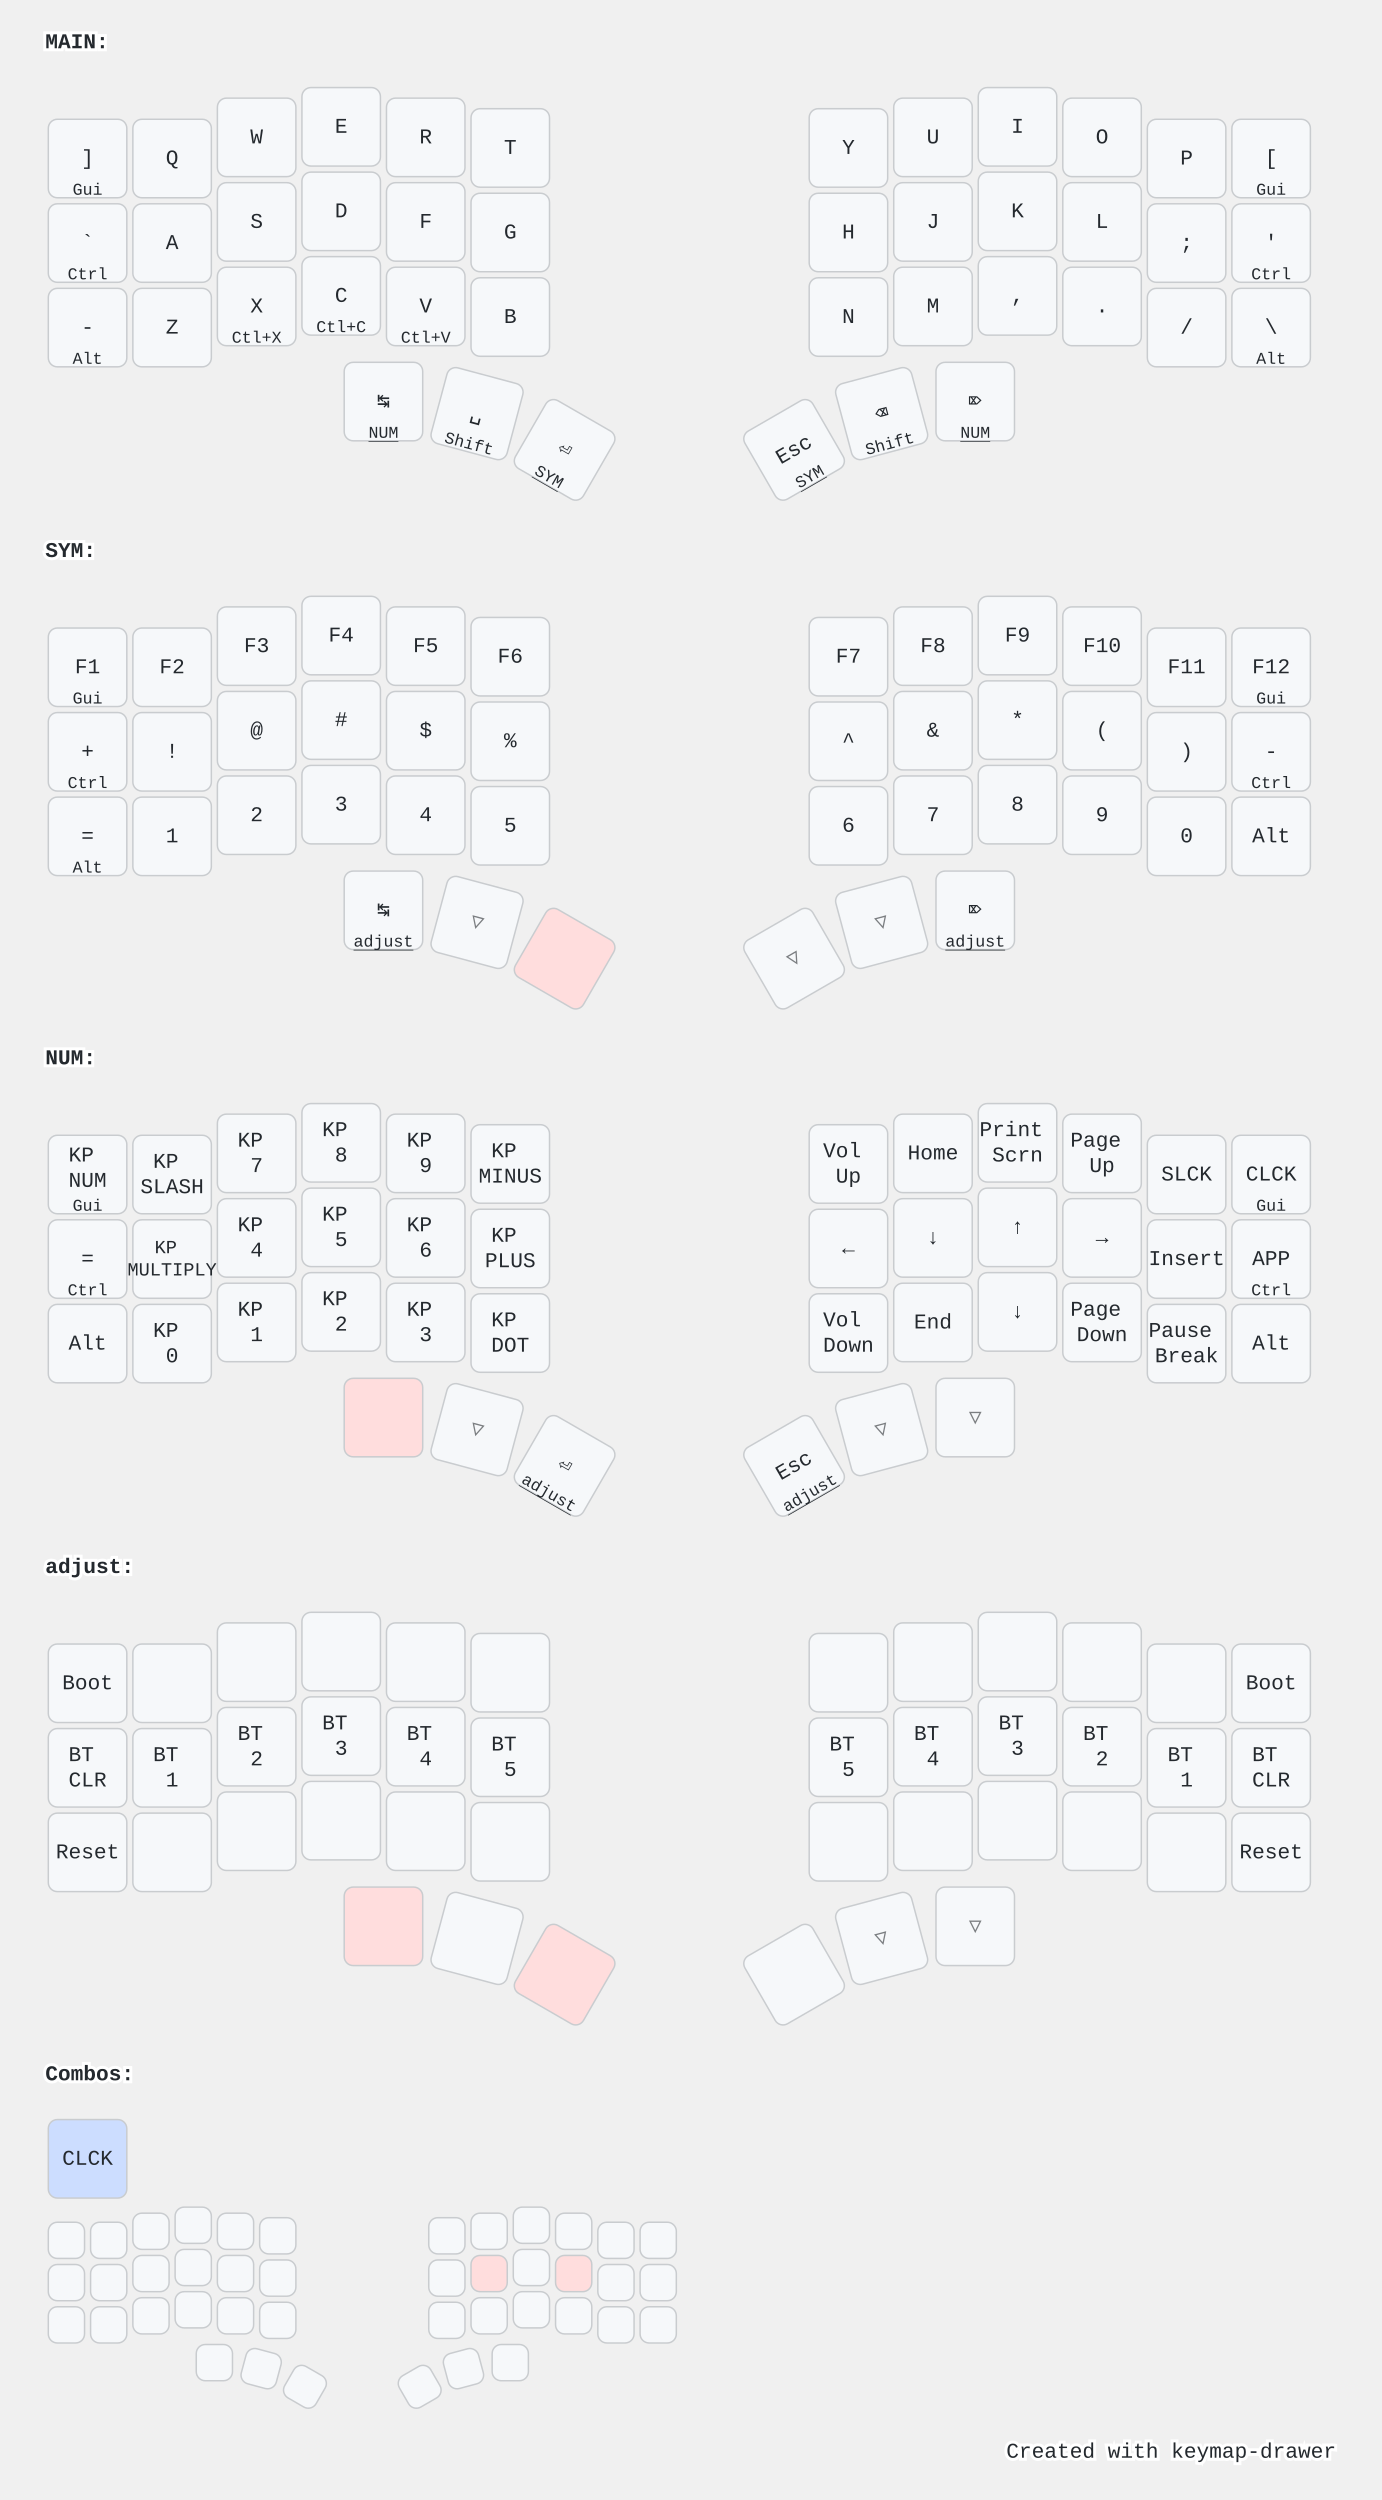
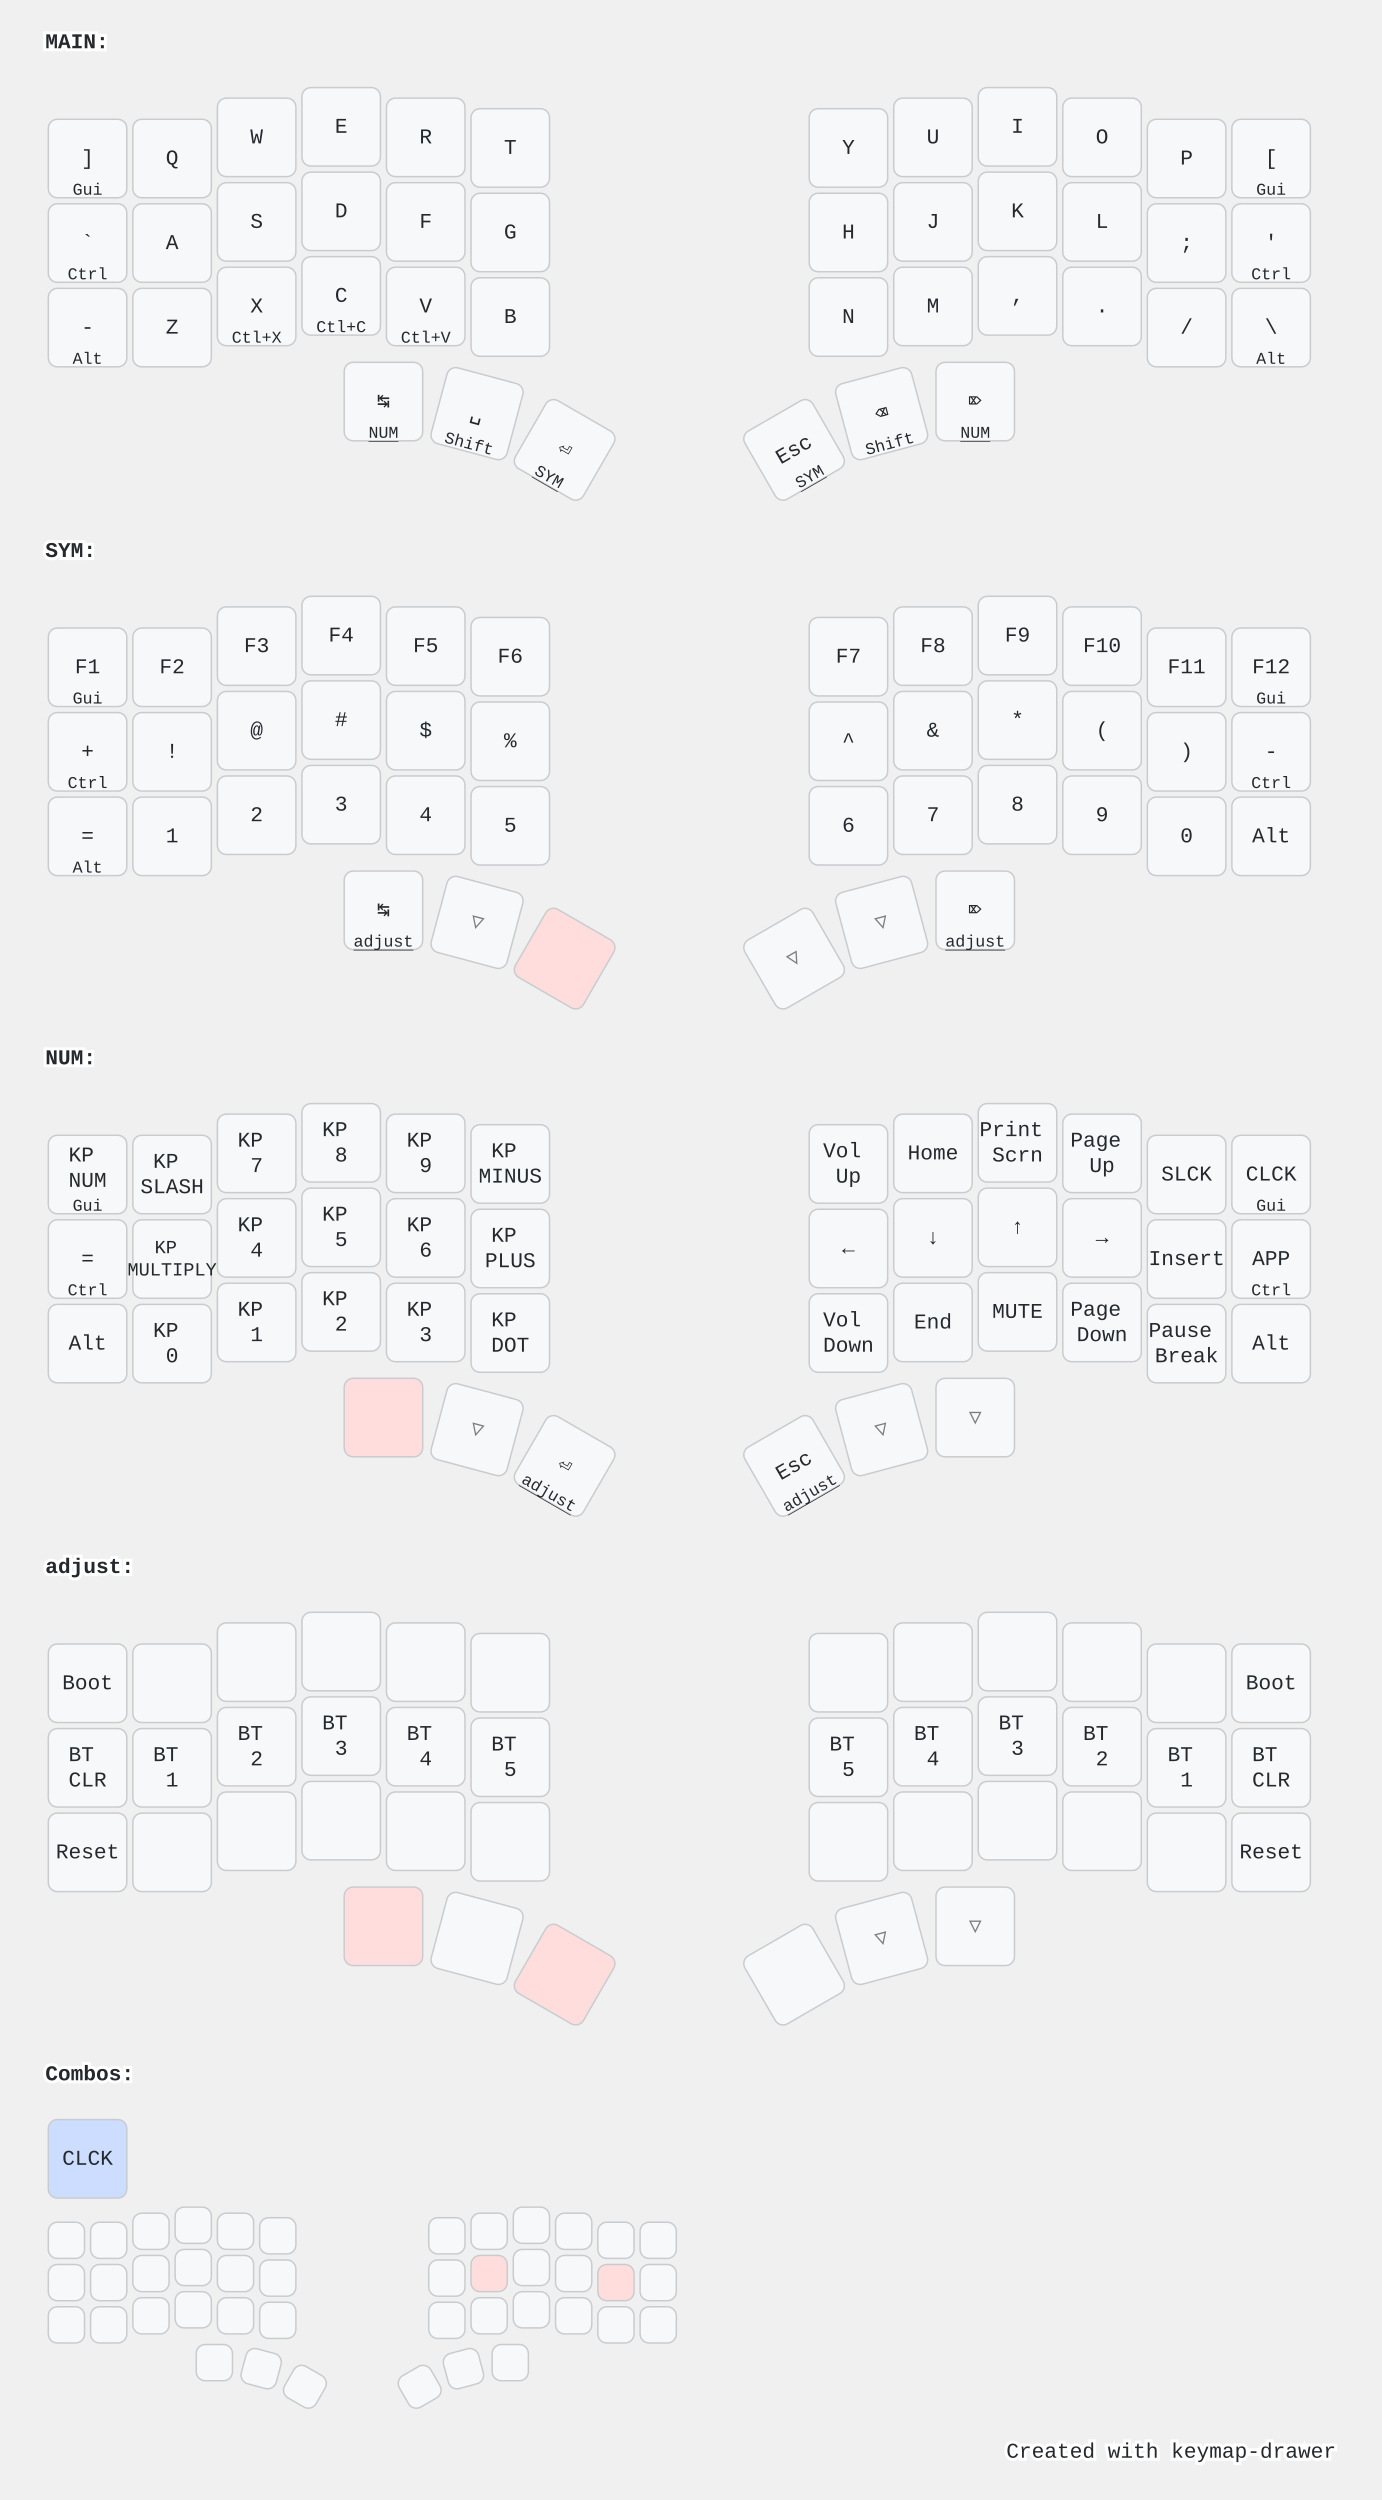
<svg xmlns="http://www.w3.org/2000/svg" width="915" height="1656" viewBox="0 0 915 1656" class="keymap">
  <style>/* inherit to force styles through use tags */
svg path {
    fill: inherit;
}

/* font and background color specifications */
svg.keymap {
    font-family: SFMono-Regular,Consolas,Liberation Mono,Menlo,monospace;
    font-size: 14px;
    font-kerning: normal;
    text-rendering: optimizeLegibility;
    fill: #24292e;
}

/* default key styling */
rect.key {
    fill: #f6f8fa;
}

rect.key, rect.combo {
    stroke: #c9cccf;
    stroke-width: 1;
}

/* default key side styling, only used is draw_key_sides is set */
rect.side {
    filter: brightness(90%);
}

/* color accent for combo boxes */
rect.combo, rect.combo-separate {
    fill: #cdf;
}

/* color accent for held keys */
rect.held, rect.combo.held {
    fill: #fdd;
}

/* color accent for ghost (optional) keys */
rect.ghost, rect.combo.ghost {
    stroke-dasharray: 4, 4;
    stroke-width: 2;
}

text {
    text-anchor: middle;
    dominant-baseline: middle;
}

/* styling for layer labels */
text.label {
    font-weight: bold;
    text-anchor: start;
    stroke: white;
    stroke-width: 4;
    paint-order: stroke;
}

/* styling for optional footer */
text.footer {
    text-anchor: end;
    dominant-baseline: auto;
    stroke: white;
    stroke-width: 4;
    paint-order: stroke;
}

/* styling for combo tap, and key non-tap label text */
text.combo, text.hold, text.shifted, text.left, text.right, text.tl, text.tr, text.bl, text.br {
    font-size: 11px;
}

text.hold, text.bl, text.br {
    text-anchor: middle;
    dominant-baseline: auto;
}

text.shifted, text.tl, text.tr {
    text-anchor: middle;
    dominant-baseline: hanging;
}

text.left, text.tl, text.bl {
    text-anchor: start;
}

text.right, text.tr, text.br {
    text-anchor: end;
}

text.layer-activator {
    text-decoration: underline;
}

/* styling for hold/shifted label text in combo box */
text.combo.hold, text.combo.shifted, text.combo.left, text.combo.right {
    font-size: 8px;
}

/* lighter symbol for transparent keys */
text.trans {
    fill: #7b7e81;
}

/* styling for combo dendrons */
path.combo {
    stroke-width: 1;
    stroke: gray;
    fill: none;
}

/* Start Tabler Icons Cleanup */
/* cannot use height/width with glyphs */
.icon-tabler &gt; path {
    fill: inherit;
    stroke: inherit;
    stroke-width: 2;
}
/* hide tabler's default box */
.icon-tabler &gt; path[stroke="none"][fill="none"] {
    visibility: hidden;
}
/* End Tabler Icons Cleanup */

@media (prefers-color-scheme: dark) {
svg.keymap { fill: #d1d6db; }
rect.key { fill: #3f4750; }
rect.key, rect.combo { stroke: #60666c; }
rect.combo, rect.combo-separate { fill: #1f3d7a; }
rect.held, rect.combo.held { fill: #854747; }
text.label, text.footer { stroke: black; }
text.trans { fill: #7e8184; }
path.combo { stroke: #7f7f7f; }

}</style>
  <g transform="translate(30, 0)" class="layer-MAIN">
    <text x="0" y="28" class="label" id="MAIN">MAIN:</text>
    <g transform="translate(0, 56)">
      <g transform="translate(28, 49)" class="key keypos-0">
        <rect rx="6" ry="6" x="-26" y="-26" width="52" height="52" class="key" />
        <text x="0" y="0" class="key tap">]</text>
        <text x="0" y="24" class="key hold">Gui</text>
      </g>
      <g transform="translate(84, 49)" class="key keypos-1">
        <rect rx="6" ry="6" x="-26" y="-26" width="52" height="52" class="key" />
        <text x="0" y="0" class="key tap">Q</text>
      </g>
      <g transform="translate(140, 35)" class="key keypos-2">
        <rect rx="6" ry="6" x="-26" y="-26" width="52" height="52" class="key" />
        <text x="0" y="0" class="key tap">W</text>
      </g>
      <g transform="translate(196, 28)" class="key keypos-3">
        <rect rx="6" ry="6" x="-26" y="-26" width="52" height="52" class="key" />
        <text x="0" y="0" class="key tap">E</text>
      </g>
      <g transform="translate(252, 35)" class="key keypos-4">
        <rect rx="6" ry="6" x="-26" y="-26" width="52" height="52" class="key" />
        <text x="0" y="0" class="key tap">R</text>
      </g>
      <g transform="translate(308, 42)" class="key keypos-5">
        <rect rx="6" ry="6" x="-26" y="-26" width="52" height="52" class="key" />
        <text x="0" y="0" class="key tap">T</text>
      </g>
      <g transform="translate(532, 42)" class="key keypos-6">
        <rect rx="6" ry="6" x="-26" y="-26" width="52" height="52" class="key" />
        <text x="0" y="0" class="key tap">Y</text>
      </g>
      <g transform="translate(588, 35)" class="key keypos-7">
        <rect rx="6" ry="6" x="-26" y="-26" width="52" height="52" class="key" />
        <text x="0" y="0" class="key tap">U</text>
      </g>
      <g transform="translate(644, 28)" class="key keypos-8">
        <rect rx="6" ry="6" x="-26" y="-26" width="52" height="52" class="key" />
        <text x="0" y="0" class="key tap">I</text>
      </g>
      <g transform="translate(700, 35)" class="key keypos-9">
        <rect rx="6" ry="6" x="-26" y="-26" width="52" height="52" class="key" />
        <text x="0" y="0" class="key tap">O</text>
      </g>
      <g transform="translate(756, 49)" class="key keypos-10">
        <rect rx="6" ry="6" x="-26" y="-26" width="52" height="52" class="key" />
        <text x="0" y="0" class="key tap">P</text>
      </g>
      <g transform="translate(812, 49)" class="key keypos-11">
        <rect rx="6" ry="6" x="-26" y="-26" width="52" height="52" class="key" />
        <text x="0" y="0" class="key tap">[</text>
        <text x="0" y="24" class="key hold">Gui</text>
      </g>
      <g transform="translate(28, 105)" class="key keypos-12">
        <rect rx="6" ry="6" x="-26" y="-26" width="52" height="52" class="key" />
        <text x="0" y="0" class="key tap">`</text>
        <text x="0" y="24" class="key hold">Ctrl</text>
      </g>
      <g transform="translate(84, 105)" class="key keypos-13">
        <rect rx="6" ry="6" x="-26" y="-26" width="52" height="52" class="key" />
        <text x="0" y="0" class="key tap">A</text>
      </g>
      <g transform="translate(140, 91)" class="key keypos-14">
        <rect rx="6" ry="6" x="-26" y="-26" width="52" height="52" class="key" />
        <text x="0" y="0" class="key tap">S</text>
      </g>
      <g transform="translate(196, 84)" class="key keypos-15">
        <rect rx="6" ry="6" x="-26" y="-26" width="52" height="52" class="key" />
        <text x="0" y="0" class="key tap">D</text>
      </g>
      <g transform="translate(252, 91)" class="key keypos-16">
        <rect rx="6" ry="6" x="-26" y="-26" width="52" height="52" class="key" />
        <text x="0" y="0" class="key tap">F</text>
      </g>
      <g transform="translate(308, 98)" class="key keypos-17">
        <rect rx="6" ry="6" x="-26" y="-26" width="52" height="52" class="key" />
        <text x="0" y="0" class="key tap">G</text>
      </g>
      <g transform="translate(532, 98)" class="key keypos-18">
        <rect rx="6" ry="6" x="-26" y="-26" width="52" height="52" class="key" />
        <text x="0" y="0" class="key tap">H</text>
      </g>
      <g transform="translate(588, 91)" class="key keypos-19">
        <rect rx="6" ry="6" x="-26" y="-26" width="52" height="52" class="key" />
        <text x="0" y="0" class="key tap">J</text>
      </g>
      <g transform="translate(644, 84)" class="key keypos-20">
        <rect rx="6" ry="6" x="-26" y="-26" width="52" height="52" class="key" />
        <text x="0" y="0" class="key tap">K</text>
      </g>
      <g transform="translate(700, 91)" class="key keypos-21">
        <rect rx="6" ry="6" x="-26" y="-26" width="52" height="52" class="key" />
        <text x="0" y="0" class="key tap">L</text>
      </g>
      <g transform="translate(756, 105)" class="key keypos-22">
        <rect rx="6" ry="6" x="-26" y="-26" width="52" height="52" class="key" />
        <text x="0" y="0" class="key tap">;</text>
      </g>
      <g transform="translate(812, 105)" class="key keypos-23">
        <rect rx="6" ry="6" x="-26" y="-26" width="52" height="52" class="key" />
        <text x="0" y="0" class="key tap">'</text>
        <text x="0" y="24" class="key hold">Ctrl</text>
      </g>
      <g transform="translate(28, 161)" class="key keypos-24">
        <rect rx="6" ry="6" x="-26" y="-26" width="52" height="52" class="key" />
        <text x="0" y="0" class="key tap">-</text>
        <text x="0" y="24" class="key hold">Alt</text>
      </g>
      <g transform="translate(84, 161)" class="key keypos-25">
        <rect rx="6" ry="6" x="-26" y="-26" width="52" height="52" class="key" />
        <text x="0" y="0" class="key tap">Z</text>
      </g>
      <g transform="translate(140, 147)" class="key keypos-26">
        <rect rx="6" ry="6" x="-26" y="-26" width="52" height="52" class="key" />
        <text x="0" y="0" class="key tap">X</text>
        <text x="0" y="24" class="key hold">Ctl+X</text>
      </g>
      <g transform="translate(196, 140)" class="key keypos-27">
        <rect rx="6" ry="6" x="-26" y="-26" width="52" height="52" class="key" />
        <text x="0" y="0" class="key tap">C</text>
        <text x="0" y="24" class="key hold">Ctl+C</text>
      </g>
      <g transform="translate(252, 147)" class="key keypos-28">
        <rect rx="6" ry="6" x="-26" y="-26" width="52" height="52" class="key" />
        <text x="0" y="0" class="key tap">V</text>
        <text x="0" y="24" class="key hold">Ctl+V</text>
      </g>
      <g transform="translate(308, 154)" class="key keypos-29">
        <rect rx="6" ry="6" x="-26" y="-26" width="52" height="52" class="key" />
        <text x="0" y="0" class="key tap">B</text>
      </g>
      <g transform="translate(532, 154)" class="key keypos-30">
        <rect rx="6" ry="6" x="-26" y="-26" width="52" height="52" class="key" />
        <text x="0" y="0" class="key tap">N</text>
      </g>
      <g transform="translate(588, 147)" class="key keypos-31">
        <rect rx="6" ry="6" x="-26" y="-26" width="52" height="52" class="key" />
        <text x="0" y="0" class="key tap">M</text>
      </g>
      <g transform="translate(644, 140)" class="key keypos-32">
        <rect rx="6" ry="6" x="-26" y="-26" width="52" height="52" class="key" />
        <text x="0" y="0" class="key tap">,</text>
      </g>
      <g transform="translate(700, 147)" class="key keypos-33">
        <rect rx="6" ry="6" x="-26" y="-26" width="52" height="52" class="key" />
        <text x="0" y="0" class="key tap">.</text>
      </g>
      <g transform="translate(756, 161)" class="key keypos-34">
        <rect rx="6" ry="6" x="-26" y="-26" width="52" height="52" class="key" />
        <text x="0" y="0" class="key tap">/</text>
      </g>
      <g transform="translate(812, 161)" class="key keypos-35">
        <rect rx="6" ry="6" x="-26" y="-26" width="52" height="52" class="key" />
        <text x="0" y="0" class="key tap">\</text>
        <text x="0" y="24" class="key hold">Alt</text>
      </g>
      <g transform="translate(224, 210)" class="key keypos-36">
        <rect rx="6" ry="6" x="-26" y="-26" width="52" height="52" class="key" />
        <text x="0" y="0" class="key tap">↹</text>
        <a href="#NUM">
          <text x="0" y="24" class="key hold layer-activator">NUM</text>
        </a>
      </g>
      <g transform="translate(286, 218) rotate(15.0)" class="key keypos-37">
        <rect rx="6" ry="6" x="-26" y="-26" width="52" height="52" class="key" />
        <text x="0" y="0" class="key tap">␣</text>
        <text x="0" y="24" class="key hold">Shift</text>
      </g>
      <g transform="translate(344, 242) rotate(30.0)" class="key keypos-38">
        <rect rx="6" ry="6" x="-26" y="-26" width="52" height="52" class="key" />
        <text x="0" y="0" class="key tap">⏎</text>
        <a href="#SYM">
          <text x="0" y="24" class="key hold layer-activator">SYM</text>
        </a>
      </g>
      <g transform="translate(496, 242) rotate(-30.0)" class="key keypos-39">
        <rect rx="6" ry="6" x="-26" y="-26" width="52" height="52" class="key" />
        <text x="0" y="0" class="key tap">Esc</text>
        <a href="#SYM">
          <text x="0" y="24" class="key hold layer-activator">SYM</text>
        </a>
      </g>
      <g transform="translate(554, 218) rotate(-15.0)" class="key keypos-40">
        <rect rx="6" ry="6" x="-26" y="-26" width="52" height="52" class="key" />
        <text x="0" y="0" class="key tap">⌫</text>
        <text x="0" y="24" class="key hold">Shift</text>
      </g>
      <g transform="translate(616, 210)" class="key keypos-41">
        <rect rx="6" ry="6" x="-26" y="-26" width="52" height="52" class="key" />
        <text x="0" y="0" class="key tap">⌦</text>
        <a href="#NUM">
          <text x="0" y="24" class="key hold layer-activator">NUM</text>
        </a>
      </g>
    </g>
  </g>
  <g transform="translate(30, 337)" class="layer-SYM">
    <text x="0" y="28" class="label" id="SYM">SYM:</text>
    <g transform="translate(0, 56)">
      <g transform="translate(28, 49)" class="key keypos-0">
        <rect rx="6" ry="6" x="-26" y="-26" width="52" height="52" class="key" />
        <text x="0" y="0" class="key tap">F1</text>
        <text x="0" y="24" class="key hold">Gui</text>
      </g>
      <g transform="translate(84, 49)" class="key keypos-1">
        <rect rx="6" ry="6" x="-26" y="-26" width="52" height="52" class="key" />
        <text x="0" y="0" class="key tap">F2</text>
      </g>
      <g transform="translate(140, 35)" class="key keypos-2">
        <rect rx="6" ry="6" x="-26" y="-26" width="52" height="52" class="key" />
        <text x="0" y="0" class="key tap">F3</text>
      </g>
      <g transform="translate(196, 28)" class="key keypos-3">
        <rect rx="6" ry="6" x="-26" y="-26" width="52" height="52" class="key" />
        <text x="0" y="0" class="key tap">F4</text>
      </g>
      <g transform="translate(252, 35)" class="key keypos-4">
        <rect rx="6" ry="6" x="-26" y="-26" width="52" height="52" class="key" />
        <text x="0" y="0" class="key tap">F5</text>
      </g>
      <g transform="translate(308, 42)" class="key keypos-5">
        <rect rx="6" ry="6" x="-26" y="-26" width="52" height="52" class="key" />
        <text x="0" y="0" class="key tap">F6</text>
      </g>
      <g transform="translate(532, 42)" class="key keypos-6">
        <rect rx="6" ry="6" x="-26" y="-26" width="52" height="52" class="key" />
        <text x="0" y="0" class="key tap">F7</text>
      </g>
      <g transform="translate(588, 35)" class="key keypos-7">
        <rect rx="6" ry="6" x="-26" y="-26" width="52" height="52" class="key" />
        <text x="0" y="0" class="key tap">F8</text>
      </g>
      <g transform="translate(644, 28)" class="key keypos-8">
        <rect rx="6" ry="6" x="-26" y="-26" width="52" height="52" class="key" />
        <text x="0" y="0" class="key tap">F9</text>
      </g>
      <g transform="translate(700, 35)" class="key keypos-9">
        <rect rx="6" ry="6" x="-26" y="-26" width="52" height="52" class="key" />
        <text x="0" y="0" class="key tap">F10</text>
      </g>
      <g transform="translate(756, 49)" class="key keypos-10">
        <rect rx="6" ry="6" x="-26" y="-26" width="52" height="52" class="key" />
        <text x="0" y="0" class="key tap">F11</text>
      </g>
      <g transform="translate(812, 49)" class="key keypos-11">
        <rect rx="6" ry="6" x="-26" y="-26" width="52" height="52" class="key" />
        <text x="0" y="0" class="key tap">F12</text>
        <text x="0" y="24" class="key hold">Gui</text>
      </g>
      <g transform="translate(28, 105)" class="key keypos-12">
        <rect rx="6" ry="6" x="-26" y="-26" width="52" height="52" class="key" />
        <text x="0" y="0" class="key tap">+</text>
        <text x="0" y="24" class="key hold">Ctrl</text>
      </g>
      <g transform="translate(84, 105)" class="key keypos-13">
        <rect rx="6" ry="6" x="-26" y="-26" width="52" height="52" class="key" />
        <text x="0" y="0" class="key tap">!</text>
      </g>
      <g transform="translate(140, 91)" class="key keypos-14">
        <rect rx="6" ry="6" x="-26" y="-26" width="52" height="52" class="key" />
        <text x="0" y="0" class="key tap">@</text>
      </g>
      <g transform="translate(196, 84)" class="key keypos-15">
        <rect rx="6" ry="6" x="-26" y="-26" width="52" height="52" class="key" />
        <text x="0" y="0" class="key tap">#</text>
      </g>
      <g transform="translate(252, 91)" class="key keypos-16">
        <rect rx="6" ry="6" x="-26" y="-26" width="52" height="52" class="key" />
        <text x="0" y="0" class="key tap">$</text>
      </g>
      <g transform="translate(308, 98)" class="key keypos-17">
        <rect rx="6" ry="6" x="-26" y="-26" width="52" height="52" class="key" />
        <text x="0" y="0" class="key tap">%</text>
      </g>
      <g transform="translate(532, 98)" class="key keypos-18">
        <rect rx="6" ry="6" x="-26" y="-26" width="52" height="52" class="key" />
        <text x="0" y="0" class="key tap">^</text>
      </g>
      <g transform="translate(588, 91)" class="key keypos-19">
        <rect rx="6" ry="6" x="-26" y="-26" width="52" height="52" class="key" />
        <text x="0" y="0" class="key tap">&amp;</text>
      </g>
      <g transform="translate(644, 84)" class="key keypos-20">
        <rect rx="6" ry="6" x="-26" y="-26" width="52" height="52" class="key" />
        <text x="0" y="0" class="key tap">*</text>
      </g>
      <g transform="translate(700, 91)" class="key keypos-21">
        <rect rx="6" ry="6" x="-26" y="-26" width="52" height="52" class="key" />
        <text x="0" y="0" class="key tap">(</text>
      </g>
      <g transform="translate(756, 105)" class="key keypos-22">
        <rect rx="6" ry="6" x="-26" y="-26" width="52" height="52" class="key" />
        <text x="0" y="0" class="key tap">)</text>
      </g>
      <g transform="translate(812, 105)" class="key keypos-23">
        <rect rx="6" ry="6" x="-26" y="-26" width="52" height="52" class="key" />
        <text x="0" y="0" class="key tap">-</text>
        <text x="0" y="24" class="key hold">Ctrl</text>
      </g>
      <g transform="translate(28, 161)" class="key keypos-24">
        <rect rx="6" ry="6" x="-26" y="-26" width="52" height="52" class="key" />
        <text x="0" y="0" class="key tap">=</text>
        <text x="0" y="24" class="key hold">Alt</text>
      </g>
      <g transform="translate(84, 161)" class="key keypos-25">
        <rect rx="6" ry="6" x="-26" y="-26" width="52" height="52" class="key" />
        <text x="0" y="0" class="key tap">1</text>
      </g>
      <g transform="translate(140, 147)" class="key keypos-26">
        <rect rx="6" ry="6" x="-26" y="-26" width="52" height="52" class="key" />
        <text x="0" y="0" class="key tap">2</text>
      </g>
      <g transform="translate(196, 140)" class="key keypos-27">
        <rect rx="6" ry="6" x="-26" y="-26" width="52" height="52" class="key" />
        <text x="0" y="0" class="key tap">3</text>
      </g>
      <g transform="translate(252, 147)" class="key keypos-28">
        <rect rx="6" ry="6" x="-26" y="-26" width="52" height="52" class="key" />
        <text x="0" y="0" class="key tap">4</text>
      </g>
      <g transform="translate(308, 154)" class="key keypos-29">
        <rect rx="6" ry="6" x="-26" y="-26" width="52" height="52" class="key" />
        <text x="0" y="0" class="key tap">5</text>
      </g>
      <g transform="translate(532, 154)" class="key keypos-30">
        <rect rx="6" ry="6" x="-26" y="-26" width="52" height="52" class="key" />
        <text x="0" y="0" class="key tap">6</text>
      </g>
      <g transform="translate(588, 147)" class="key keypos-31">
        <rect rx="6" ry="6" x="-26" y="-26" width="52" height="52" class="key" />
        <text x="0" y="0" class="key tap">7</text>
      </g>
      <g transform="translate(644, 140)" class="key keypos-32">
        <rect rx="6" ry="6" x="-26" y="-26" width="52" height="52" class="key" />
        <text x="0" y="0" class="key tap">8</text>
      </g>
      <g transform="translate(700, 147)" class="key keypos-33">
        <rect rx="6" ry="6" x="-26" y="-26" width="52" height="52" class="key" />
        <text x="0" y="0" class="key tap">9</text>
      </g>
      <g transform="translate(756, 161)" class="key keypos-34">
        <rect rx="6" ry="6" x="-26" y="-26" width="52" height="52" class="key" />
        <text x="0" y="0" class="key tap">0</text>
      </g>
      <g transform="translate(812, 161)" class="key keypos-35">
        <rect rx="6" ry="6" x="-26" y="-26" width="52" height="52" class="key" />
        <text x="0" y="0" class="key tap">Alt</text>
      </g>
      <g transform="translate(224, 210)" class="key keypos-36">
        <rect rx="6" ry="6" x="-26" y="-26" width="52" height="52" class="key" />
        <text x="0" y="0" class="key tap">↹</text>
        <a href="#adjust">
          <text x="0" y="24" class="key hold layer-activator">adjust</text>
        </a>
      </g>
      <g transform="translate(286, 218) rotate(15.0)" class="key trans keypos-37">
        <rect rx="6" ry="6" x="-26" y="-26" width="52" height="52" class="key trans" />
        <text x="0" y="0" class="key trans tap">▽</text>
      </g>
      <g transform="translate(344, 242) rotate(30.0)" class="key held keypos-38">
        <rect rx="6" ry="6" x="-26" y="-26" width="52" height="52" class="key held" />
      </g>
      <g transform="translate(496, 242) rotate(-30.0)" class="key trans keypos-39">
        <rect rx="6" ry="6" x="-26" y="-26" width="52" height="52" class="key trans" />
        <text x="0" y="0" class="key trans tap">▽</text>
      </g>
      <g transform="translate(554, 218) rotate(-15.0)" class="key trans keypos-40">
        <rect rx="6" ry="6" x="-26" y="-26" width="52" height="52" class="key trans" />
        <text x="0" y="0" class="key trans tap">▽</text>
      </g>
      <g transform="translate(616, 210)" class="key keypos-41">
        <rect rx="6" ry="6" x="-26" y="-26" width="52" height="52" class="key" />
        <text x="0" y="0" class="key tap">⌦</text>
        <a href="#adjust">
          <text x="0" y="24" class="key hold layer-activator">adjust</text>
        </a>
      </g>
    </g>
  </g>
  <g transform="translate(30, 673)" class="layer-NUM">
    <text x="0" y="28" class="label" id="NUM">NUM:</text>
    <g transform="translate(0, 56)">
      <g transform="translate(28, 49)" class="key keypos-0">
        <rect rx="6" ry="6" x="-26" y="-26" width="52" height="52" class="key" />
        <text x="0" y="0" class="key tap">
          <tspan x="0" dy="-0.9em">KP</tspan>
          <tspan x="0" dy="1.2em">NUM</tspan>
        </text>
        <text x="0" y="24" class="key hold">Gui</text>
      </g>
      <g transform="translate(84, 49)" class="key keypos-1">
        <rect rx="6" ry="6" x="-26" y="-26" width="52" height="52" class="key" />
        <text x="0" y="0" class="key tap">
          <tspan x="0" dy="-0.6em">KP</tspan>
          <tspan x="0" dy="1.2em">SLASH</tspan>
        </text>
      </g>
      <g transform="translate(140, 35)" class="key keypos-2">
        <rect rx="6" ry="6" x="-26" y="-26" width="52" height="52" class="key" />
        <text x="0" y="0" class="key tap">
          <tspan x="0" dy="-0.6em">KP</tspan>
          <tspan x="0" dy="1.2em">7</tspan>
        </text>
      </g>
      <g transform="translate(196, 28)" class="key keypos-3">
        <rect rx="6" ry="6" x="-26" y="-26" width="52" height="52" class="key" />
        <text x="0" y="0" class="key tap">
          <tspan x="0" dy="-0.6em">KP</tspan>
          <tspan x="0" dy="1.2em">8</tspan>
        </text>
      </g>
      <g transform="translate(252, 35)" class="key keypos-4">
        <rect rx="6" ry="6" x="-26" y="-26" width="52" height="52" class="key" />
        <text x="0" y="0" class="key tap">
          <tspan x="0" dy="-0.6em">KP</tspan>
          <tspan x="0" dy="1.2em">9</tspan>
        </text>
      </g>
      <g transform="translate(308, 42)" class="key keypos-5">
        <rect rx="6" ry="6" x="-26" y="-26" width="52" height="52" class="key" />
        <text x="0" y="0" class="key tap">
          <tspan x="0" dy="-0.6em">KP</tspan>
          <tspan x="0" dy="1.2em">MINUS</tspan>
        </text>
      </g>
      <g transform="translate(532, 42)" class="key keypos-6">
        <rect rx="6" ry="6" x="-26" y="-26" width="52" height="52" class="key" />
        <text x="0" y="0" class="key tap">
          <tspan x="0" dy="-0.6em">Vol</tspan>
          <tspan x="0" dy="1.2em">Up</tspan>
        </text>
      </g>
      <g transform="translate(588, 35)" class="key keypos-7">
        <rect rx="6" ry="6" x="-26" y="-26" width="52" height="52" class="key" />
        <text x="0" y="0" class="key tap">Home</text>
      </g>
      <g transform="translate(644, 28)" class="key keypos-8">
        <rect rx="6" ry="6" x="-26" y="-26" width="52" height="52" class="key" />
        <text x="0" y="0" class="key tap">
          <tspan x="0" dy="-0.6em">Print</tspan>
          <tspan x="0" dy="1.2em">Scrn</tspan>
        </text>
      </g>
      <g transform="translate(700, 35)" class="key keypos-9">
        <rect rx="6" ry="6" x="-26" y="-26" width="52" height="52" class="key" />
        <text x="0" y="0" class="key tap">
          <tspan x="0" dy="-0.6em">Page</tspan>
          <tspan x="0" dy="1.2em">Up</tspan>
        </text>
      </g>
      <g transform="translate(756, 49)" class="key keypos-10">
        <rect rx="6" ry="6" x="-26" y="-26" width="52" height="52" class="key" />
        <text x="0" y="0" class="key tap">SLCK</text>
      </g>
      <g transform="translate(812, 49)" class="key keypos-11">
        <rect rx="6" ry="6" x="-26" y="-26" width="52" height="52" class="key" />
        <text x="0" y="0" class="key tap">CLCK</text>
        <text x="0" y="24" class="key hold">Gui</text>
      </g>
      <g transform="translate(28, 105)" class="key keypos-12">
        <rect rx="6" ry="6" x="-26" y="-26" width="52" height="52" class="key" />
        <text x="0" y="0" class="key tap">=</text>
        <text x="0" y="24" class="key hold">Ctrl</text>
      </g>
      <g transform="translate(84, 105)" class="key keypos-13">
        <rect rx="6" ry="6" x="-26" y="-26" width="52" height="52" class="key" />
        <text x="0" y="0" class="key tap">
          <tspan x="0" dy="-0.6em" style="font-size: 88%">KP</tspan>
          <tspan x="0" dy="1.2em" style="font-size: 88%">MULTIPLY</tspan>
        </text>
      </g>
      <g transform="translate(140, 91)" class="key keypos-14">
        <rect rx="6" ry="6" x="-26" y="-26" width="52" height="52" class="key" />
        <text x="0" y="0" class="key tap">
          <tspan x="0" dy="-0.6em">KP</tspan>
          <tspan x="0" dy="1.2em">4</tspan>
        </text>
      </g>
      <g transform="translate(196, 84)" class="key keypos-15">
        <rect rx="6" ry="6" x="-26" y="-26" width="52" height="52" class="key" />
        <text x="0" y="0" class="key tap">
          <tspan x="0" dy="-0.6em">KP</tspan>
          <tspan x="0" dy="1.2em">5</tspan>
        </text>
      </g>
      <g transform="translate(252, 91)" class="key keypos-16">
        <rect rx="6" ry="6" x="-26" y="-26" width="52" height="52" class="key" />
        <text x="0" y="0" class="key tap">
          <tspan x="0" dy="-0.6em">KP</tspan>
          <tspan x="0" dy="1.2em">6</tspan>
        </text>
      </g>
      <g transform="translate(308, 98)" class="key keypos-17">
        <rect rx="6" ry="6" x="-26" y="-26" width="52" height="52" class="key" />
        <text x="0" y="0" class="key tap">
          <tspan x="0" dy="-0.6em">KP</tspan>
          <tspan x="0" dy="1.2em">PLUS</tspan>
        </text>
      </g>
      <g transform="translate(532, 98)" class="key keypos-18">
        <rect rx="6" ry="6" x="-26" y="-26" width="52" height="52" class="key" />
        <text x="0" y="0" class="key tap">←</text>
      </g>
      <g transform="translate(588, 91)" class="key keypos-19">
        <rect rx="6" ry="6" x="-26" y="-26" width="52" height="52" class="key" />
        <text x="0" y="0" class="key tap">↓</text>
      </g>
      <g transform="translate(644, 84)" class="key keypos-20">
        <rect rx="6" ry="6" x="-26" y="-26" width="52" height="52" class="key" />
        <text x="0" y="0" class="key tap">↑</text>
      </g>
      <g transform="translate(700, 91)" class="key keypos-21">
        <rect rx="6" ry="6" x="-26" y="-26" width="52" height="52" class="key" />
        <text x="0" y="0" class="key tap">→</text>
      </g>
      <g transform="translate(756, 105)" class="key keypos-22">
        <rect rx="6" ry="6" x="-26" y="-26" width="52" height="52" class="key" />
        <text x="0" y="0" class="key tap">Insert</text>
      </g>
      <g transform="translate(812, 105)" class="key keypos-23">
        <rect rx="6" ry="6" x="-26" y="-26" width="52" height="52" class="key" />
        <text x="0" y="0" class="key tap">APP</text>
        <text x="0" y="24" class="key hold">Ctrl</text>
      </g>
      <g transform="translate(28, 161)" class="key keypos-24">
        <rect rx="6" ry="6" x="-26" y="-26" width="52" height="52" class="key" />
        <text x="0" y="0" class="key tap">Alt</text>
      </g>
      <g transform="translate(84, 161)" class="key keypos-25">
        <rect rx="6" ry="6" x="-26" y="-26" width="52" height="52" class="key" />
        <text x="0" y="0" class="key tap">
          <tspan x="0" dy="-0.6em">KP</tspan>
          <tspan x="0" dy="1.2em">0</tspan>
        </text>
      </g>
      <g transform="translate(140, 147)" class="key keypos-26">
        <rect rx="6" ry="6" x="-26" y="-26" width="52" height="52" class="key" />
        <text x="0" y="0" class="key tap">
          <tspan x="0" dy="-0.6em">KP</tspan>
          <tspan x="0" dy="1.2em">1</tspan>
        </text>
      </g>
      <g transform="translate(196, 140)" class="key keypos-27">
        <rect rx="6" ry="6" x="-26" y="-26" width="52" height="52" class="key" />
        <text x="0" y="0" class="key tap">
          <tspan x="0" dy="-0.6em">KP</tspan>
          <tspan x="0" dy="1.2em">2</tspan>
        </text>
      </g>
      <g transform="translate(252, 147)" class="key keypos-28">
        <rect rx="6" ry="6" x="-26" y="-26" width="52" height="52" class="key" />
        <text x="0" y="0" class="key tap">
          <tspan x="0" dy="-0.6em">KP</tspan>
          <tspan x="0" dy="1.2em">3</tspan>
        </text>
      </g>
      <g transform="translate(308, 154)" class="key keypos-29">
        <rect rx="6" ry="6" x="-26" y="-26" width="52" height="52" class="key" />
        <text x="0" y="0" class="key tap">
          <tspan x="0" dy="-0.6em">KP</tspan>
          <tspan x="0" dy="1.2em">DOT</tspan>
        </text>
      </g>
      <g transform="translate(532, 154)" class="key keypos-30">
        <rect rx="6" ry="6" x="-26" y="-26" width="52" height="52" class="key" />
        <text x="0" y="0" class="key tap">
          <tspan x="0" dy="-0.6em">Vol</tspan>
          <tspan x="0" dy="1.2em">Down</tspan>
        </text>
      </g>
      <g transform="translate(588, 147)" class="key keypos-31">
        <rect rx="6" ry="6" x="-26" y="-26" width="52" height="52" class="key" />
        <text x="0" y="0" class="key tap">End</text>
      </g>
      <g transform="translate(644, 140)" class="key keypos-32">
        <rect rx="6" ry="6" x="-26" y="-26" width="52" height="52" class="key" />
-         <text x="0" y="0" class="key tap">↓</text>
+         <text x="0" y="0" class="key tap">MUTE</text>
      </g>
      <g transform="translate(700, 147)" class="key keypos-33">
        <rect rx="6" ry="6" x="-26" y="-26" width="52" height="52" class="key" />
        <text x="0" y="0" class="key tap">
          <tspan x="0" dy="-0.6em">Page</tspan>
          <tspan x="0" dy="1.2em">Down</tspan>
        </text>
      </g>
      <g transform="translate(756, 161)" class="key keypos-34">
        <rect rx="6" ry="6" x="-26" y="-26" width="52" height="52" class="key" />
        <text x="0" y="0" class="key tap">
          <tspan x="0" dy="-0.6em">Pause</tspan>
          <tspan x="0" dy="1.2em">Break</tspan>
        </text>
      </g>
      <g transform="translate(812, 161)" class="key keypos-35">
        <rect rx="6" ry="6" x="-26" y="-26" width="52" height="52" class="key" />
        <text x="0" y="0" class="key tap">Alt</text>
      </g>
      <g transform="translate(224, 210)" class="key held keypos-36">
        <rect rx="6" ry="6" x="-26" y="-26" width="52" height="52" class="key held" />
      </g>
      <g transform="translate(286, 218) rotate(15.0)" class="key trans keypos-37">
        <rect rx="6" ry="6" x="-26" y="-26" width="52" height="52" class="key trans" />
        <text x="0" y="0" class="key trans tap">▽</text>
      </g>
      <g transform="translate(344, 242) rotate(30.0)" class="key keypos-38">
        <rect rx="6" ry="6" x="-26" y="-26" width="52" height="52" class="key" />
        <text x="0" y="0" class="key tap">⏎</text>
        <a href="#adjust">
          <text x="0" y="24" class="key hold layer-activator">adjust</text>
        </a>
      </g>
      <g transform="translate(496, 242) rotate(-30.0)" class="key keypos-39">
        <rect rx="6" ry="6" x="-26" y="-26" width="52" height="52" class="key" />
        <text x="0" y="0" class="key tap">Esc</text>
        <a href="#adjust">
          <text x="0" y="24" class="key hold layer-activator">adjust</text>
        </a>
      </g>
      <g transform="translate(554, 218) rotate(-15.0)" class="key trans keypos-40">
        <rect rx="6" ry="6" x="-26" y="-26" width="52" height="52" class="key trans" />
        <text x="0" y="0" class="key trans tap">▽</text>
      </g>
      <g transform="translate(616, 210)" class="key trans keypos-41">
        <rect rx="6" ry="6" x="-26" y="-26" width="52" height="52" class="key trans" />
        <text x="0" y="0" class="key trans tap">▽</text>
      </g>
    </g>
  </g>
  <g transform="translate(30, 1010)" class="layer-adjust">
    <text x="0" y="28" class="label" id="adjust">adjust:</text>
    <g transform="translate(0, 56)">
      <g transform="translate(28, 49)" class="key keypos-0">
        <rect rx="6" ry="6" x="-26" y="-26" width="52" height="52" class="key" />
        <text x="0" y="0" class="key tap">Boot</text>
      </g>
      <g transform="translate(84, 49)" class="key keypos-1">
        <rect rx="6" ry="6" x="-26" y="-26" width="52" height="52" class="key" />
      </g>
      <g transform="translate(140, 35)" class="key keypos-2">
        <rect rx="6" ry="6" x="-26" y="-26" width="52" height="52" class="key" />
      </g>
      <g transform="translate(196, 28)" class="key keypos-3">
        <rect rx="6" ry="6" x="-26" y="-26" width="52" height="52" class="key" />
      </g>
      <g transform="translate(252, 35)" class="key keypos-4">
        <rect rx="6" ry="6" x="-26" y="-26" width="52" height="52" class="key" />
      </g>
      <g transform="translate(308, 42)" class="key keypos-5">
        <rect rx="6" ry="6" x="-26" y="-26" width="52" height="52" class="key" />
      </g>
      <g transform="translate(532, 42)" class="key keypos-6">
        <rect rx="6" ry="6" x="-26" y="-26" width="52" height="52" class="key" />
      </g>
      <g transform="translate(588, 35)" class="key keypos-7">
        <rect rx="6" ry="6" x="-26" y="-26" width="52" height="52" class="key" />
      </g>
      <g transform="translate(644, 28)" class="key keypos-8">
        <rect rx="6" ry="6" x="-26" y="-26" width="52" height="52" class="key" />
      </g>
      <g transform="translate(700, 35)" class="key keypos-9">
        <rect rx="6" ry="6" x="-26" y="-26" width="52" height="52" class="key" />
      </g>
      <g transform="translate(756, 49)" class="key keypos-10">
        <rect rx="6" ry="6" x="-26" y="-26" width="52" height="52" class="key" />
      </g>
      <g transform="translate(812, 49)" class="key keypos-11">
        <rect rx="6" ry="6" x="-26" y="-26" width="52" height="52" class="key" />
        <text x="0" y="0" class="key tap">Boot</text>
      </g>
      <g transform="translate(28, 105)" class="key keypos-12">
        <rect rx="6" ry="6" x="-26" y="-26" width="52" height="52" class="key" />
        <text x="0" y="0" class="key tap">
          <tspan x="0" dy="-0.6em">BT</tspan>
          <tspan x="0" dy="1.2em">CLR</tspan>
        </text>
      </g>
      <g transform="translate(84, 105)" class="key keypos-13">
        <rect rx="6" ry="6" x="-26" y="-26" width="52" height="52" class="key" />
        <text x="0" y="0" class="key tap">
          <tspan x="0" dy="-0.6em">BT</tspan>
          <tspan x="0" dy="1.2em">1</tspan>
        </text>
      </g>
      <g transform="translate(140, 91)" class="key keypos-14">
        <rect rx="6" ry="6" x="-26" y="-26" width="52" height="52" class="key" />
        <text x="0" y="0" class="key tap">
          <tspan x="0" dy="-0.6em">BT</tspan>
          <tspan x="0" dy="1.2em">2</tspan>
        </text>
      </g>
      <g transform="translate(196, 84)" class="key keypos-15">
        <rect rx="6" ry="6" x="-26" y="-26" width="52" height="52" class="key" />
        <text x="0" y="0" class="key tap">
          <tspan x="0" dy="-0.6em">BT</tspan>
          <tspan x="0" dy="1.2em">3</tspan>
        </text>
      </g>
      <g transform="translate(252, 91)" class="key keypos-16">
        <rect rx="6" ry="6" x="-26" y="-26" width="52" height="52" class="key" />
        <text x="0" y="0" class="key tap">
          <tspan x="0" dy="-0.6em">BT</tspan>
          <tspan x="0" dy="1.2em">4</tspan>
        </text>
      </g>
      <g transform="translate(308, 98)" class="key keypos-17">
        <rect rx="6" ry="6" x="-26" y="-26" width="52" height="52" class="key" />
        <text x="0" y="0" class="key tap">
          <tspan x="0" dy="-0.6em">BT</tspan>
          <tspan x="0" dy="1.2em">5</tspan>
        </text>
      </g>
      <g transform="translate(532, 98)" class="key keypos-18">
        <rect rx="6" ry="6" x="-26" y="-26" width="52" height="52" class="key" />
        <text x="0" y="0" class="key tap">
          <tspan x="0" dy="-0.6em">BT</tspan>
          <tspan x="0" dy="1.2em">5</tspan>
        </text>
      </g>
      <g transform="translate(588, 91)" class="key keypos-19">
        <rect rx="6" ry="6" x="-26" y="-26" width="52" height="52" class="key" />
        <text x="0" y="0" class="key tap">
          <tspan x="0" dy="-0.6em">BT</tspan>
          <tspan x="0" dy="1.2em">4</tspan>
        </text>
      </g>
      <g transform="translate(644, 84)" class="key keypos-20">
        <rect rx="6" ry="6" x="-26" y="-26" width="52" height="52" class="key" />
        <text x="0" y="0" class="key tap">
          <tspan x="0" dy="-0.6em">BT</tspan>
          <tspan x="0" dy="1.2em">3</tspan>
        </text>
      </g>
      <g transform="translate(700, 91)" class="key keypos-21">
        <rect rx="6" ry="6" x="-26" y="-26" width="52" height="52" class="key" />
        <text x="0" y="0" class="key tap">
          <tspan x="0" dy="-0.6em">BT</tspan>
          <tspan x="0" dy="1.2em">2</tspan>
        </text>
      </g>
      <g transform="translate(756, 105)" class="key keypos-22">
        <rect rx="6" ry="6" x="-26" y="-26" width="52" height="52" class="key" />
        <text x="0" y="0" class="key tap">
          <tspan x="0" dy="-0.6em">BT</tspan>
          <tspan x="0" dy="1.2em">1</tspan>
        </text>
      </g>
      <g transform="translate(812, 105)" class="key keypos-23">
        <rect rx="6" ry="6" x="-26" y="-26" width="52" height="52" class="key" />
        <text x="0" y="0" class="key tap">
          <tspan x="0" dy="-0.6em">BT</tspan>
          <tspan x="0" dy="1.2em">CLR</tspan>
        </text>
      </g>
      <g transform="translate(28, 161)" class="key keypos-24">
        <rect rx="6" ry="6" x="-26" y="-26" width="52" height="52" class="key" />
        <text x="0" y="0" class="key tap">Reset</text>
      </g>
      <g transform="translate(84, 161)" class="key keypos-25">
        <rect rx="6" ry="6" x="-26" y="-26" width="52" height="52" class="key" />
      </g>
      <g transform="translate(140, 147)" class="key keypos-26">
        <rect rx="6" ry="6" x="-26" y="-26" width="52" height="52" class="key" />
      </g>
      <g transform="translate(196, 140)" class="key keypos-27">
        <rect rx="6" ry="6" x="-26" y="-26" width="52" height="52" class="key" />
      </g>
      <g transform="translate(252, 147)" class="key keypos-28">
        <rect rx="6" ry="6" x="-26" y="-26" width="52" height="52" class="key" />
      </g>
      <g transform="translate(308, 154)" class="key keypos-29">
        <rect rx="6" ry="6" x="-26" y="-26" width="52" height="52" class="key" />
      </g>
      <g transform="translate(532, 154)" class="key keypos-30">
        <rect rx="6" ry="6" x="-26" y="-26" width="52" height="52" class="key" />
      </g>
      <g transform="translate(588, 147)" class="key keypos-31">
        <rect rx="6" ry="6" x="-26" y="-26" width="52" height="52" class="key" />
      </g>
      <g transform="translate(644, 140)" class="key keypos-32">
        <rect rx="6" ry="6" x="-26" y="-26" width="52" height="52" class="key" />
      </g>
      <g transform="translate(700, 147)" class="key keypos-33">
        <rect rx="6" ry="6" x="-26" y="-26" width="52" height="52" class="key" />
      </g>
      <g transform="translate(756, 161)" class="key keypos-34">
        <rect rx="6" ry="6" x="-26" y="-26" width="52" height="52" class="key" />
      </g>
      <g transform="translate(812, 161)" class="key keypos-35">
        <rect rx="6" ry="6" x="-26" y="-26" width="52" height="52" class="key" />
        <text x="0" y="0" class="key tap">Reset</text>
      </g>
      <g transform="translate(224, 210)" class="key held keypos-36">
        <rect rx="6" ry="6" x="-26" y="-26" width="52" height="52" class="key held" />
      </g>
      <g transform="translate(286, 218) rotate(15.0)" class="key keypos-37">
        <rect rx="6" ry="6" x="-26" y="-26" width="52" height="52" class="key" />
      </g>
      <g transform="translate(344, 242) rotate(30.0)" class="key held keypos-38">
        <rect rx="6" ry="6" x="-26" y="-26" width="52" height="52" class="key held" />
      </g>
      <g transform="translate(496, 242) rotate(-30.0)" class="key keypos-39">
        <rect rx="6" ry="6" x="-26" y="-26" width="52" height="52" class="key" />
      </g>
      <g transform="translate(554, 218) rotate(-15.0)" class="key trans keypos-40">
        <rect rx="6" ry="6" x="-26" y="-26" width="52" height="52" class="key trans" />
        <text x="0" y="0" class="key trans tap">▽</text>
      </g>
      <g transform="translate(616, 210)" class="key trans keypos-41">
        <rect rx="6" ry="6" x="-26" y="-26" width="52" height="52" class="key trans" />
        <text x="0" y="0" class="key trans tap">▽</text>
      </g>
    </g>
  </g>
  <text x="30" y="1374" class="label" id="Combos">Combos:</text>
  <g transform="translate(30, 1346)" class="layer-combopos-0">
    <g transform="translate(0, 56)">
      <g transform="translate(28, 28)" class="key  combo-separate keypos-0">
        <rect rx="6" ry="6" x="-26" y="-26" width="52" height="52" class="key  combo-separate" />
        <text x="0" y="0" class="key  combo-separate tap">CLCK</text>
      </g>
      <g transform="translate(14, 82)" class="key keypos-1">
        <rect rx="6" ry="6" x="-12" y="-12" width="24" height="24" class="key" />
      </g>
      <g transform="translate(42, 82)" class="key keypos-2">
        <rect rx="6" ry="6" x="-12" y="-12" width="24" height="24" class="key" />
      </g>
      <g transform="translate(70, 76)" class="key keypos-3">
        <rect rx="6" ry="6" x="-12" y="-12" width="24" height="24" class="key" />
      </g>
      <g transform="translate(98, 72)" class="key keypos-4">
        <rect rx="6" ry="6" x="-12" y="-12" width="24" height="24" class="key" />
      </g>
      <g transform="translate(126, 76)" class="key keypos-5">
        <rect rx="6" ry="6" x="-12" y="-12" width="24" height="24" class="key" />
      </g>
      <g transform="translate(154, 79)" class="key keypos-6">
        <rect rx="6" ry="6" x="-12" y="-12" width="24" height="24" class="key" />
      </g>
      <g transform="translate(266, 79)" class="key keypos-7">
        <rect rx="6" ry="6" x="-12" y="-12" width="24" height="24" class="key" />
      </g>
      <g transform="translate(294, 76)" class="key keypos-8">
        <rect rx="6" ry="6" x="-12" y="-12" width="24" height="24" class="key" />
      </g>
      <g transform="translate(322, 72)" class="key keypos-9">
        <rect rx="6" ry="6" x="-12" y="-12" width="24" height="24" class="key" />
      </g>
      <g transform="translate(350, 76)" class="key keypos-10">
        <rect rx="6" ry="6" x="-12" y="-12" width="24" height="24" class="key" />
      </g>
      <g transform="translate(378, 82)" class="key keypos-11">
        <rect rx="6" ry="6" x="-12" y="-12" width="24" height="24" class="key" />
      </g>
      <g transform="translate(406, 82)" class="key keypos-12">
        <rect rx="6" ry="6" x="-12" y="-12" width="24" height="24" class="key" />
      </g>
      <g transform="translate(14, 110)" class="key keypos-13">
        <rect rx="6" ry="6" x="-12" y="-12" width="24" height="24" class="key" />
      </g>
      <g transform="translate(42, 110)" class="key keypos-14">
        <rect rx="6" ry="6" x="-12" y="-12" width="24" height="24" class="key" />
      </g>
      <g transform="translate(70, 104)" class="key keypos-15">
        <rect rx="6" ry="6" x="-12" y="-12" width="24" height="24" class="key" />
      </g>
      <g transform="translate(98, 100)" class="key keypos-16">
        <rect rx="6" ry="6" x="-12" y="-12" width="24" height="24" class="key" />
      </g>
      <g transform="translate(126, 104)" class="key keypos-17">
        <rect rx="6" ry="6" x="-12" y="-12" width="24" height="24" class="key" />
      </g>
      <g transform="translate(154, 107)" class="key keypos-18">
        <rect rx="6" ry="6" x="-12" y="-12" width="24" height="24" class="key" />
      </g>
      <g transform="translate(266, 107)" class="key keypos-19">
        <rect rx="6" ry="6" x="-12" y="-12" width="24" height="24" class="key" />
      </g>
      <g transform="translate(294, 104)" class="key held keypos-20">
        <rect rx="6" ry="6" x="-12" y="-12" width="24" height="24" class="key held" />
      </g>
      <g transform="translate(322, 100)" class="key keypos-21">
        <rect rx="6" ry="6" x="-12" y="-12" width="24" height="24" class="key" />
      </g>
-       <g transform="translate(350, 104)" class="key held keypos-22">
+       <g transform="translate(350, 104)" class="key keypos-22">
+         <rect rx="6" ry="6" x="-12" y="-12" width="24" height="24" class="key" />
+       </g>
+       <g transform="translate(378, 110)" class="key held keypos-23">
        <rect rx="6" ry="6" x="-12" y="-12" width="24" height="24" class="key held" />
-       </g>
-       <g transform="translate(378, 110)" class="key keypos-23">
-         <rect rx="6" ry="6" x="-12" y="-12" width="24" height="24" class="key" />
      </g>
      <g transform="translate(406, 110)" class="key keypos-24">
        <rect rx="6" ry="6" x="-12" y="-12" width="24" height="24" class="key" />
      </g>
      <g transform="translate(14, 138)" class="key keypos-25">
        <rect rx="6" ry="6" x="-12" y="-12" width="24" height="24" class="key" />
      </g>
      <g transform="translate(42, 138)" class="key keypos-26">
        <rect rx="6" ry="6" x="-12" y="-12" width="24" height="24" class="key" />
      </g>
      <g transform="translate(70, 132)" class="key keypos-27">
        <rect rx="6" ry="6" x="-12" y="-12" width="24" height="24" class="key" />
      </g>
      <g transform="translate(98, 128)" class="key keypos-28">
        <rect rx="6" ry="6" x="-12" y="-12" width="24" height="24" class="key" />
      </g>
      <g transform="translate(126, 132)" class="key keypos-29">
        <rect rx="6" ry="6" x="-12" y="-12" width="24" height="24" class="key" />
      </g>
      <g transform="translate(154, 135)" class="key keypos-30">
        <rect rx="6" ry="6" x="-12" y="-12" width="24" height="24" class="key" />
      </g>
      <g transform="translate(266, 135)" class="key keypos-31">
        <rect rx="6" ry="6" x="-12" y="-12" width="24" height="24" class="key" />
      </g>
      <g transform="translate(294, 132)" class="key keypos-32">
        <rect rx="6" ry="6" x="-12" y="-12" width="24" height="24" class="key" />
      </g>
      <g transform="translate(322, 128)" class="key keypos-33">
        <rect rx="6" ry="6" x="-12" y="-12" width="24" height="24" class="key" />
      </g>
      <g transform="translate(350, 132)" class="key keypos-34">
        <rect rx="6" ry="6" x="-12" y="-12" width="24" height="24" class="key" />
      </g>
      <g transform="translate(378, 138)" class="key keypos-35">
        <rect rx="6" ry="6" x="-12" y="-12" width="24" height="24" class="key" />
      </g>
      <g transform="translate(406, 138)" class="key keypos-36">
        <rect rx="6" ry="6" x="-12" y="-12" width="24" height="24" class="key" />
      </g>
      <g transform="translate(112, 163)" class="key keypos-37">
        <rect rx="6" ry="6" x="-12" y="-12" width="24" height="24" class="key" />
      </g>
      <g transform="translate(143, 167) rotate(15.0)" class="key keypos-38">
        <rect rx="6" ry="6" x="-12" y="-12" width="24" height="24" class="key" />
      </g>
      <g transform="translate(172, 179) rotate(30.0)" class="key keypos-39">
        <rect rx="6" ry="6" x="-12" y="-12" width="24" height="24" class="key" />
      </g>
      <g transform="translate(248, 179) rotate(-30.0)" class="key keypos-40">
        <rect rx="6" ry="6" x="-12" y="-12" width="24" height="24" class="key" />
      </g>
      <g transform="translate(277, 167) rotate(-15.0)" class="key keypos-41">
        <rect rx="6" ry="6" x="-12" y="-12" width="24" height="24" class="key" />
      </g>
      <g transform="translate(308, 163)" class="key keypos-42">
        <rect rx="6" ry="6" x="-12" y="-12" width="24" height="24" class="key" />
      </g>
    </g>
  </g>
  <text x="885.0" y="1628.0" class="footer">Created with <a href="https://github.com/caksoylar/keymap-drawer">keymap-drawer</a>
  </text>
</svg>
